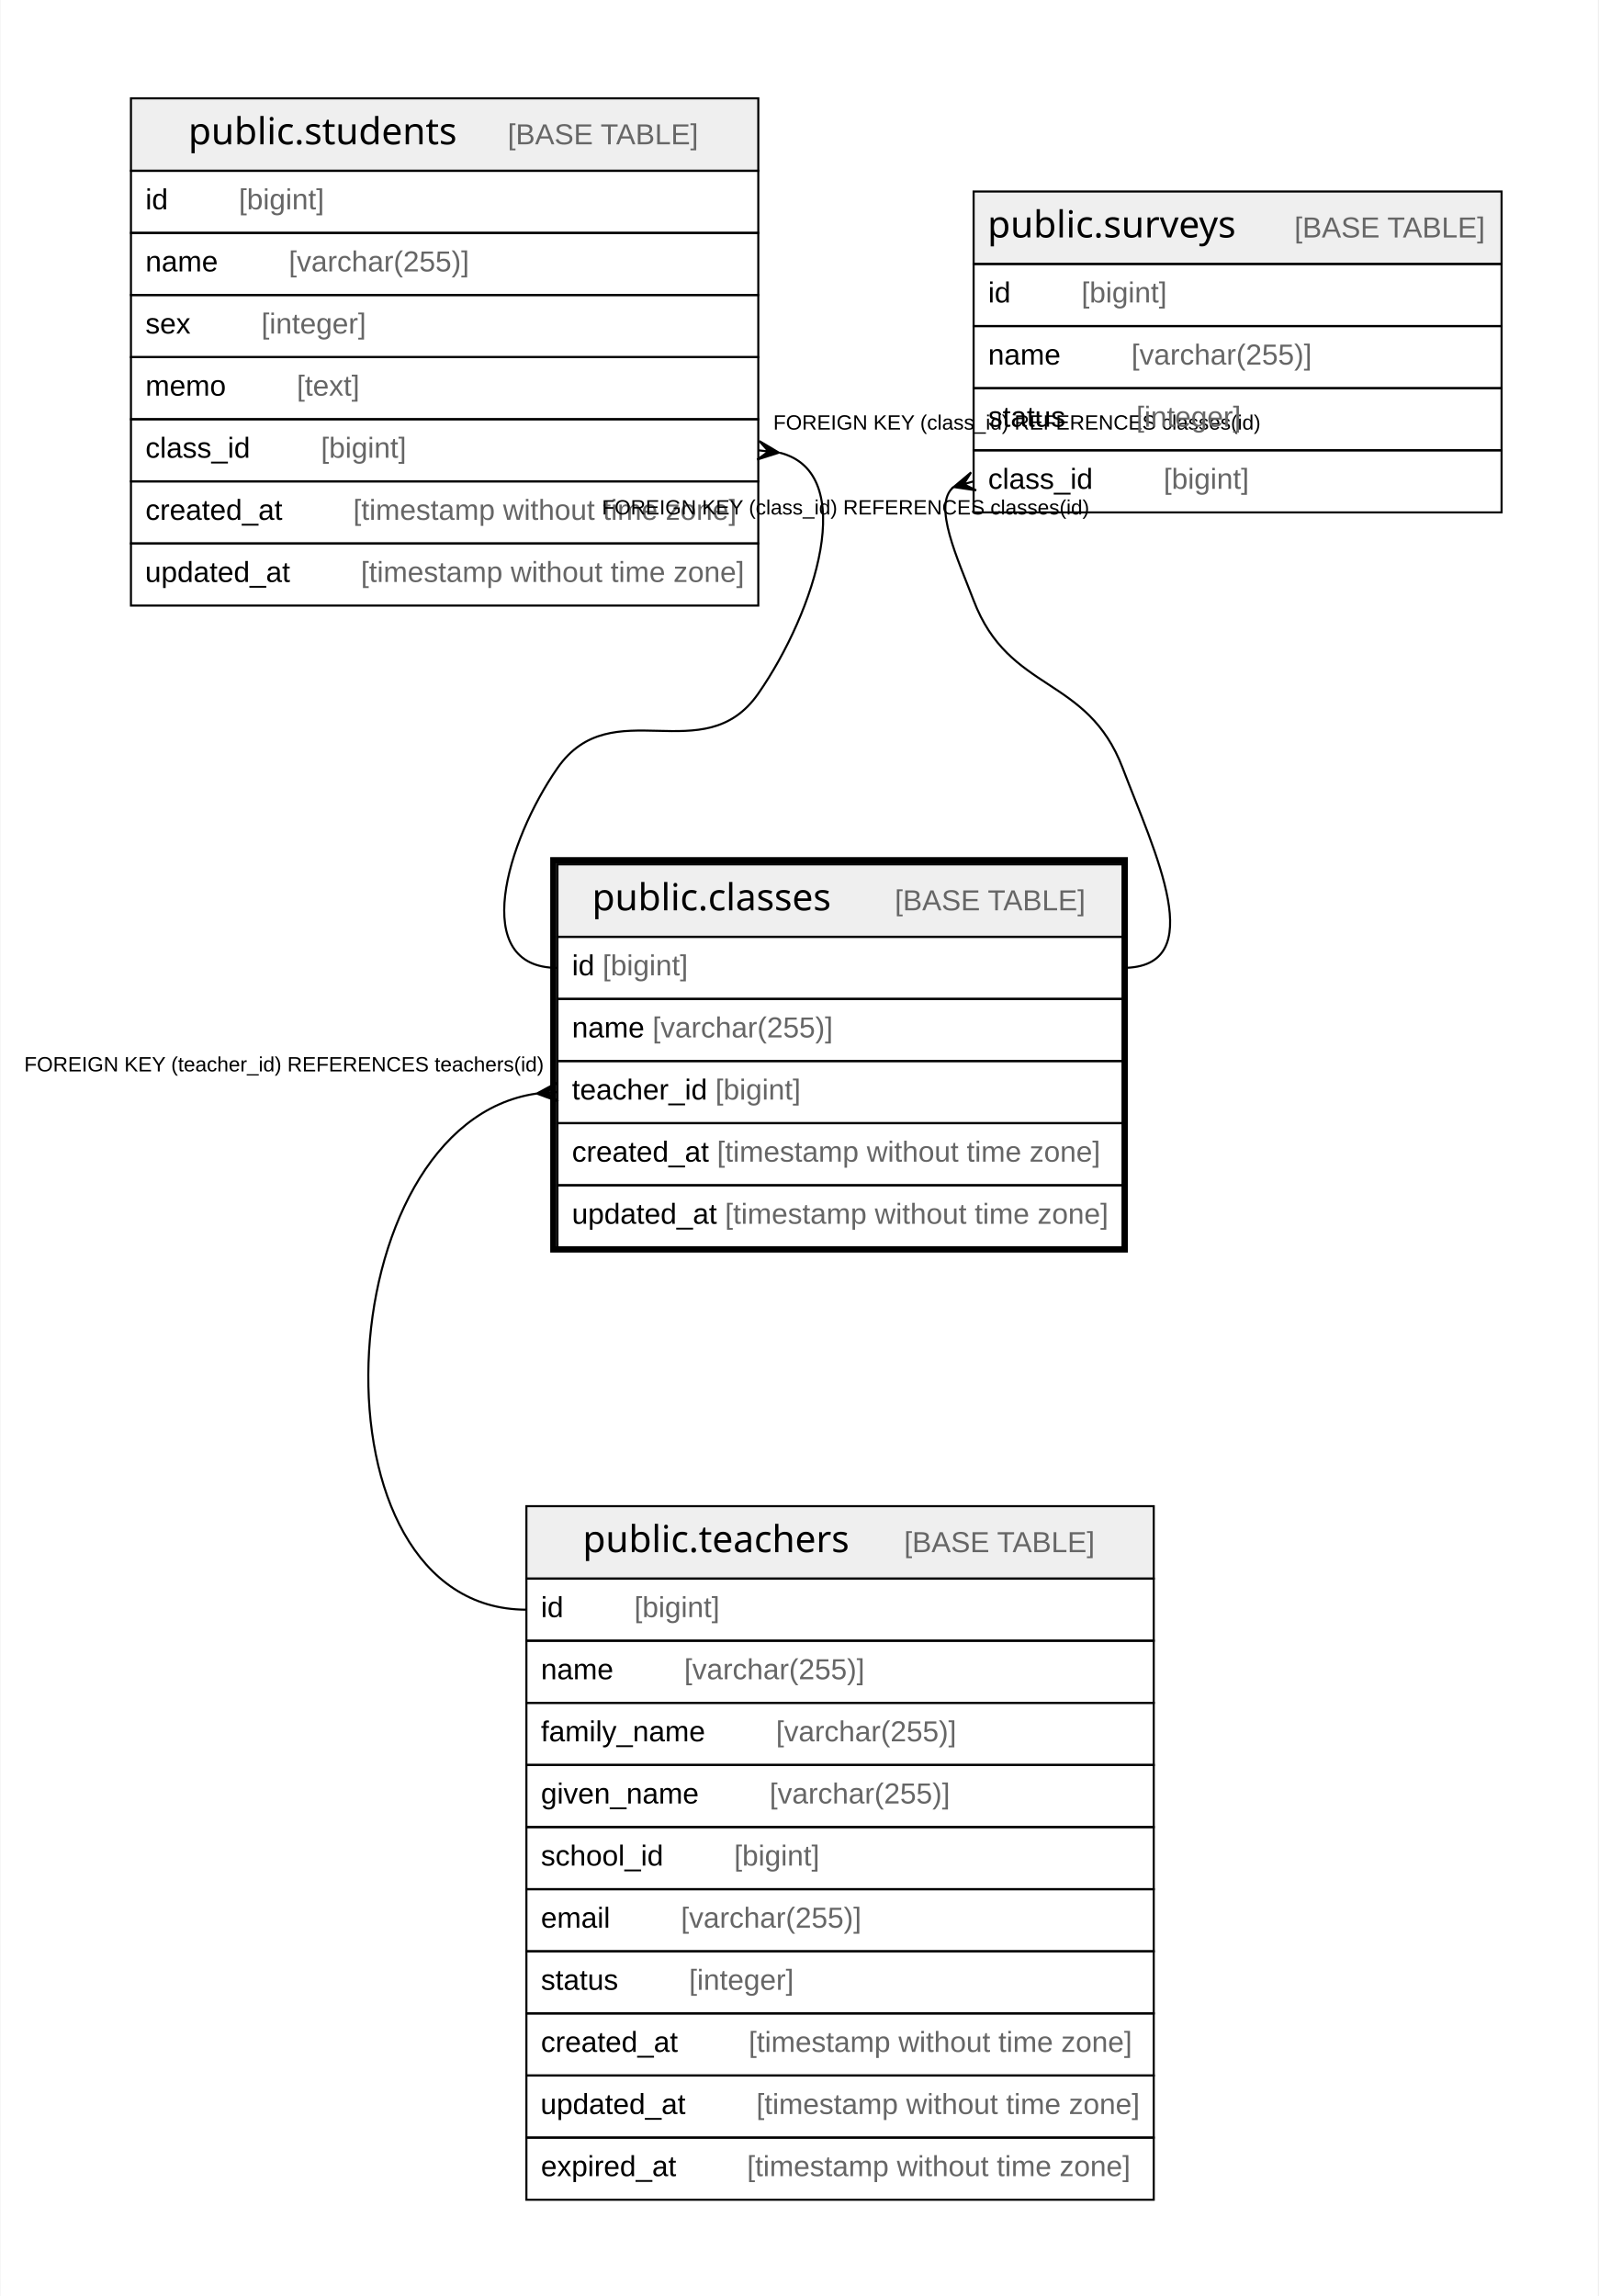
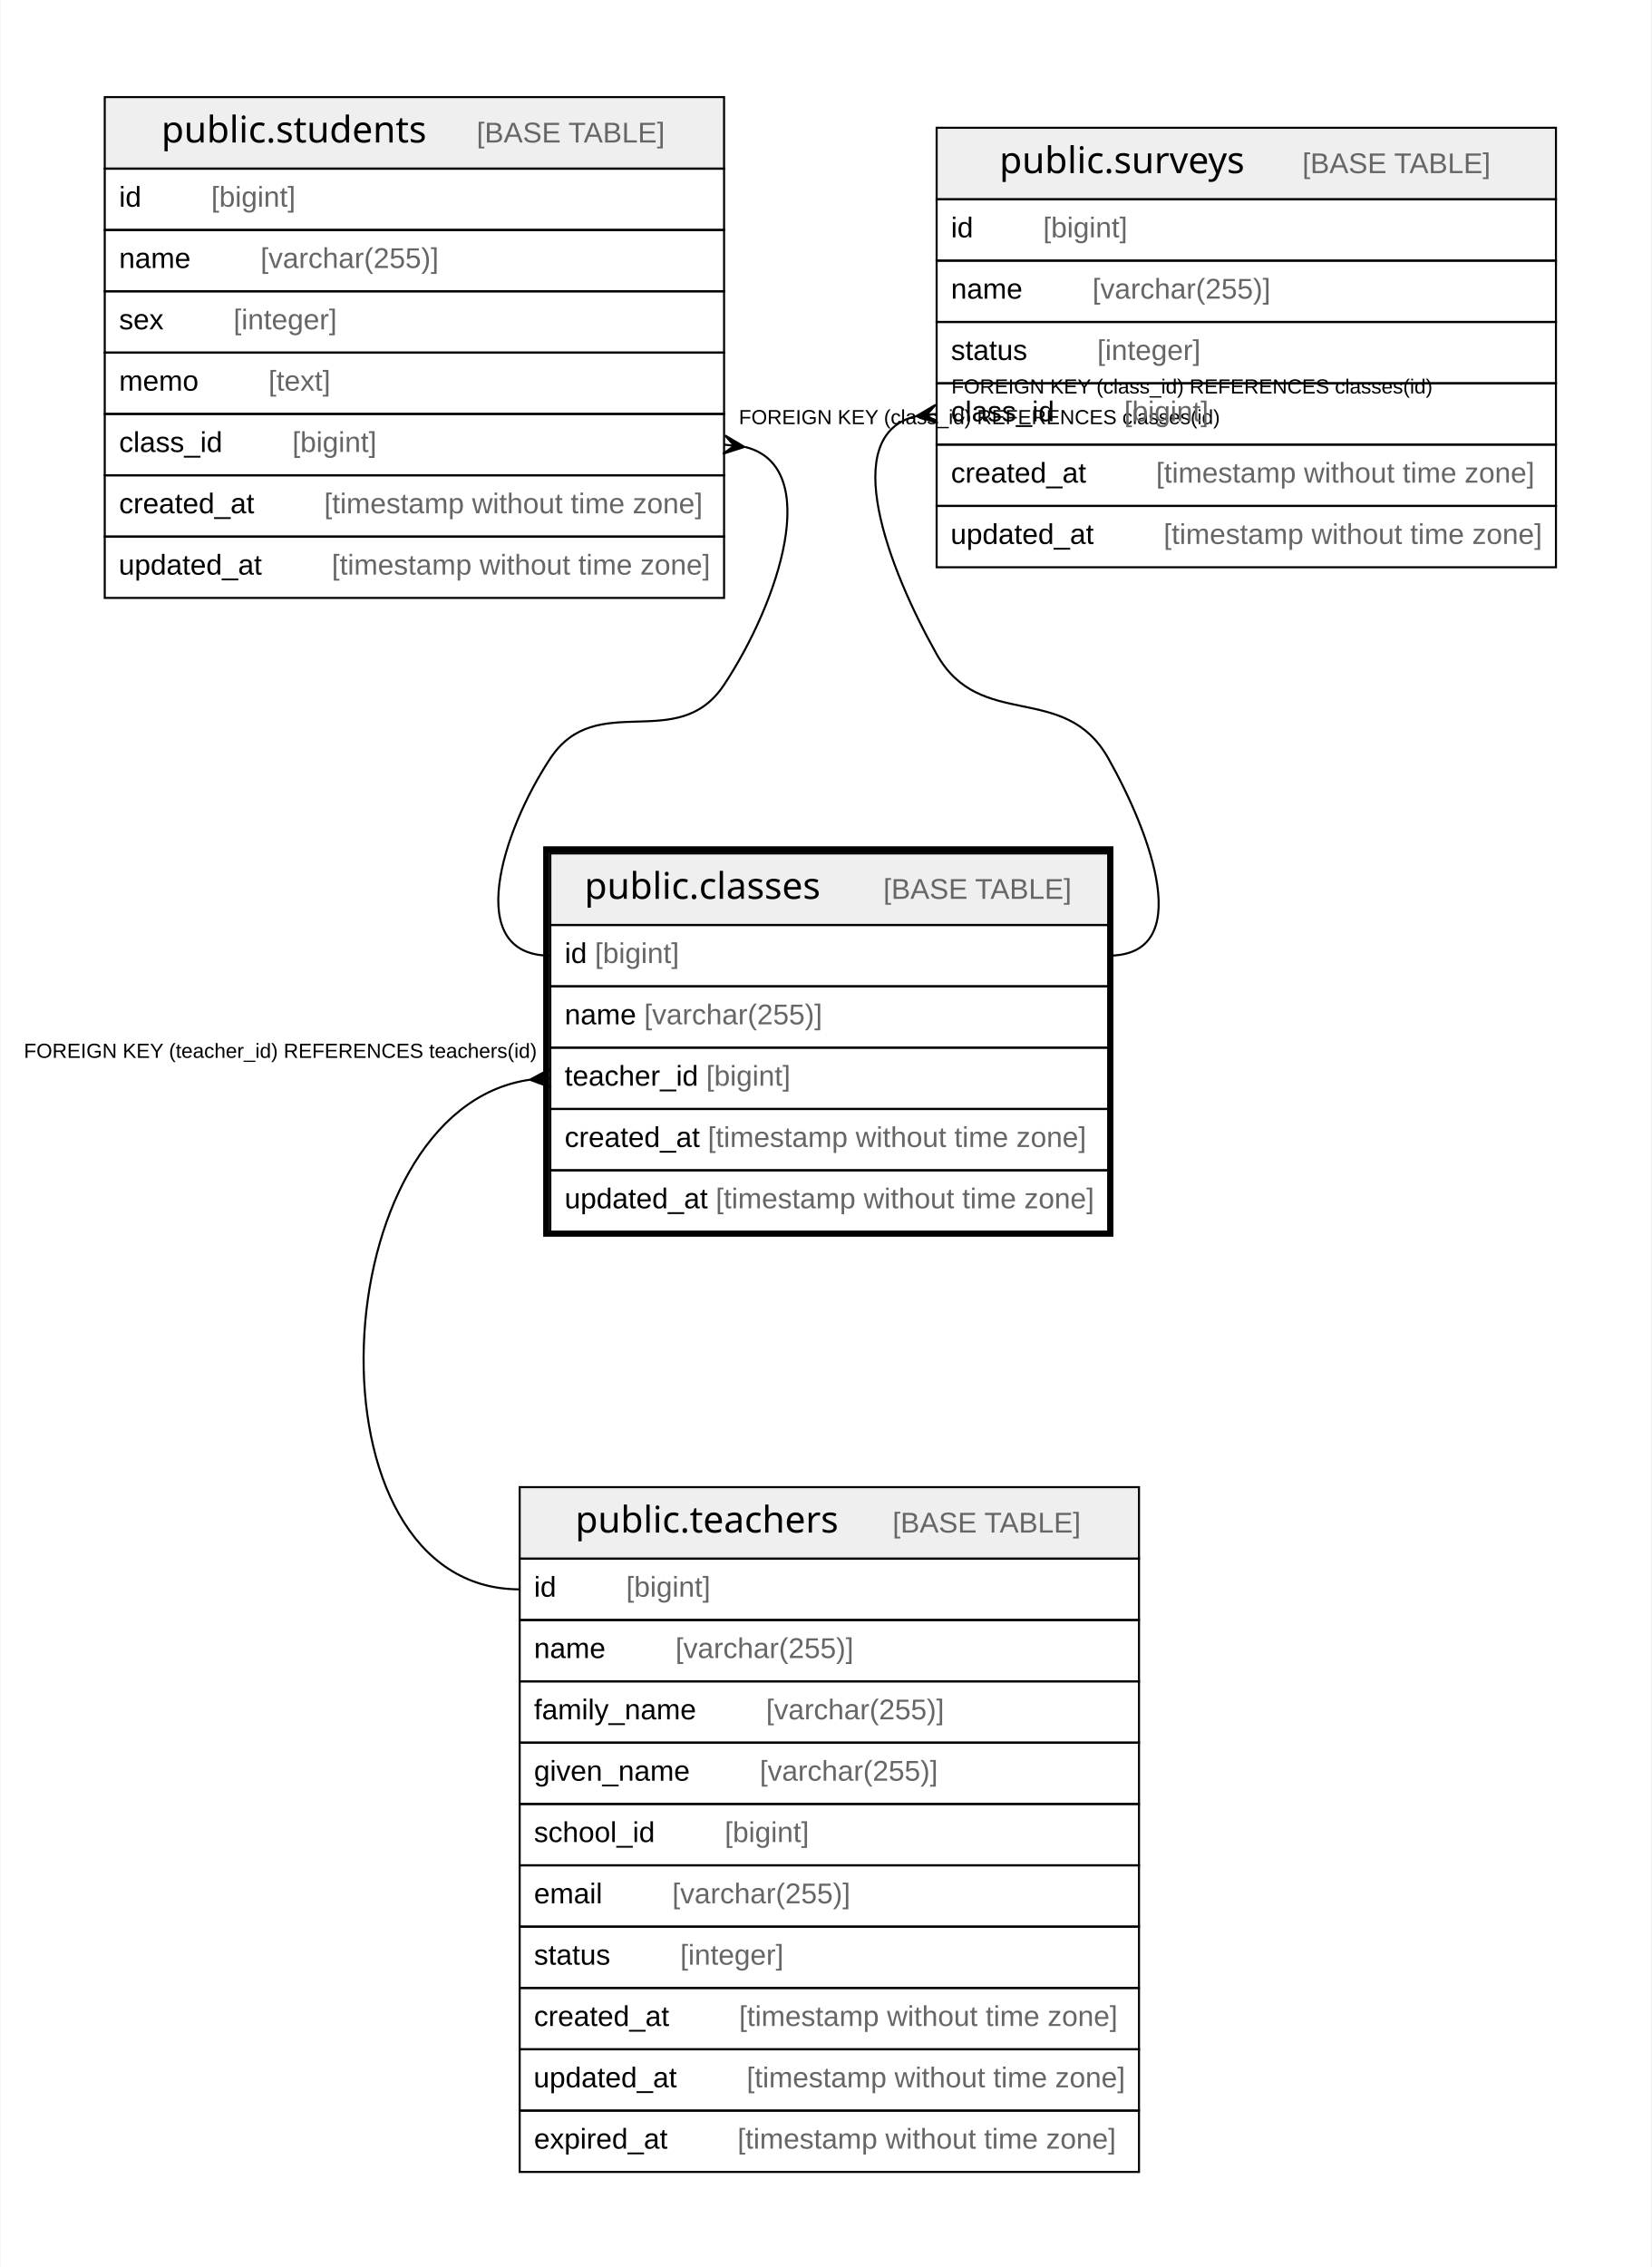
- <svg xmlns="http://www.w3.org/2000/svg" width="772pt" height="1109pt" viewBox="0.00 0.00 771.50 1109.00">
+ <svg xmlns="http://www.w3.org/2000/svg" width="808pt" height="1109pt" viewBox="0.00 0.00 807.50 1109.00">
  <g id="graph0" class="graph" transform="scale(1 1) rotate(0) translate(4 1105)">
-     <polygon fill="#ffffff" stroke="transparent" points="-4,4 -4,-1105 767.5,-1105 767.5,4 -4,4" />
+     <polygon fill="#ffffff" stroke="transparent" points="-4,4 -4,-1105 803.5,-1105 803.5,4 -4,4" />
    <g id="node1" class="node">
      <polygon fill="#efefef" stroke="transparent" points="265,-652.5 265,-687.5 538,-687.5 538,-652.5 265,-652.5" />
      <polygon fill="none" stroke="#000000" points="265,-652.5 265,-687.5 538,-687.5 538,-652.5 265,-652.5" />
      <text text-anchor="start" x="281.708" y="-665.3" font-family="Arial Bold" font-size="18.00" fill="#000000">public.classes</text>
      <text text-anchor="start" x="393.724" y="-665.3" font-family="Arial" font-size="14.00" fill="#000000">    </text>
      <text text-anchor="start" x="427.929" y="-665.3" font-family="Arial" font-size="14.00" fill="#666666">[BASE TABLE]</text>
      <polygon fill="none" stroke="#000000" points="265,-622.5 265,-652.5 538,-652.5 538,-622.5 265,-622.5" />
      <text text-anchor="start" x="272" y="-633.9" font-family="Arial" font-size="14.00" fill="#000000">id </text>
      <text text-anchor="start" x="286.78" y="-633.9" font-family="Arial" font-size="14.00" fill="#666666">[bigint]</text>
      <polygon fill="none" stroke="#000000" points="265,-592.5 265,-622.5 538,-622.5 538,-592.5 265,-592.5" />
      <text text-anchor="start" x="272" y="-603.9" font-family="Arial" font-size="14.00" fill="#000000">name </text>
      <text text-anchor="start" x="310.899" y="-603.9" font-family="Arial" font-size="14.00" fill="#666666">[varchar(255)]</text>
      <polygon fill="none" stroke="#000000" points="265,-562.5 265,-592.5 538,-592.5 538,-562.5 265,-562.5" />
      <text text-anchor="start" x="272" y="-573.9" font-family="Arial" font-size="14.00" fill="#000000">teacher_id </text>
      <text text-anchor="start" x="341.244" y="-573.9" font-family="Arial" font-size="14.00" fill="#666666">[bigint]</text>
      <polygon fill="none" stroke="#000000" points="265,-532.5 265,-562.5 538,-562.5 538,-532.5 265,-532.5" />
      <text text-anchor="start" x="272" y="-543.9" font-family="Arial" font-size="14.00" fill="#000000">created_at </text>
      <text text-anchor="start" x="342.028" y="-543.9" font-family="Arial" font-size="14.00" fill="#666666">[timestamp without time zone]</text>
      <polygon fill="none" stroke="#000000" points="265,-502.5 265,-532.5 538,-532.5 538,-502.5 265,-502.5" />
      <text text-anchor="start" x="271.964" y="-513.9" font-family="Arial" font-size="14.00" fill="#000000">updated_at </text>
      <text text-anchor="start" x="345.896" y="-513.9" font-family="Arial" font-size="14.00" fill="#666666">[timestamp without time zone]</text>
      <polygon fill="none" stroke="#000000" stroke-width="3" points="263,-501.5 263,-689.5 539,-689.5 539,-501.5 263,-501.5" />
    </g>
    <g id="node4" class="node">
      <polygon fill="#efefef" stroke="transparent" points="250,-342.5 250,-377.5 553,-377.5 553,-342.5 250,-342.5" />
      <polygon fill="none" stroke="#000000" points="250,-342.5 250,-377.5 553,-377.5 553,-342.5 250,-342.5" />
      <text text-anchor="start" x="277.202" y="-355.3" font-family="Arial Bold" font-size="18.00" fill="#000000">public.teachers</text>
      <text text-anchor="start" x="398.23" y="-355.3" font-family="Arial" font-size="14.00" fill="#000000">    </text>
      <text text-anchor="start" x="432.435" y="-355.3" font-family="Arial" font-size="14.00" fill="#666666">[BASE TABLE]</text>
      <polygon fill="none" stroke="#000000" points="250,-312.5 250,-342.5 553,-342.5 553,-312.5 250,-312.5" />
      <text text-anchor="start" x="257" y="-323.9" font-family="Arial" font-size="14.00" fill="#000000">id    </text>
      <text text-anchor="start" x="302.094" y="-323.9" font-family="Arial" font-size="14.00" fill="#666666">[bigint]</text>
      <polygon fill="none" stroke="#000000" points="250,-282.5 250,-312.5 553,-312.5 553,-282.5 250,-282.5" />
      <text text-anchor="start" x="257" y="-293.9" font-family="Arial" font-size="14.00" fill="#000000">name    </text>
      <text text-anchor="start" x="326.213" y="-293.9" font-family="Arial" font-size="14.00" fill="#666666">[varchar(255)]</text>
      <polygon fill="none" stroke="#000000" points="250,-252.5 250,-282.5 553,-282.5 553,-252.5 250,-252.5" />
      <text text-anchor="start" x="257" y="-263.9" font-family="Arial" font-size="14.00" fill="#000000">family_name    </text>
      <text text-anchor="start" x="370.543" y="-263.9" font-family="Arial" font-size="14.00" fill="#666666">[varchar(255)]</text>
      <polygon fill="none" stroke="#000000" points="250,-222.5 250,-252.5 553,-252.5 553,-222.5 250,-222.5" />
      <text text-anchor="start" x="257" y="-233.9" font-family="Arial" font-size="14.00" fill="#000000">given_name    </text>
      <text text-anchor="start" x="367.45" y="-233.9" font-family="Arial" font-size="14.00" fill="#666666">[varchar(255)]</text>
      <polygon fill="none" stroke="#000000" points="250,-192.5 250,-222.5 553,-222.5 553,-192.5 250,-192.5" />
      <text text-anchor="start" x="257" y="-203.9" font-family="Arial" font-size="14.00" fill="#000000">school_id    </text>
      <text text-anchor="start" x="350.331" y="-203.9" font-family="Arial" font-size="14.00" fill="#666666">[bigint]</text>
      <polygon fill="none" stroke="#000000" points="250,-162.5 250,-192.5 553,-192.5 553,-162.5 250,-162.5" />
      <text text-anchor="start" x="257" y="-173.9" font-family="Arial" font-size="14.00" fill="#000000">email    </text>
      <text text-anchor="start" x="324.644" y="-173.9" font-family="Arial" font-size="14.00" fill="#666666">[varchar(255)]</text>
      <polygon fill="none" stroke="#000000" points="250,-132.5 250,-162.5 553,-162.5 553,-132.5 250,-132.5" />
      <text text-anchor="start" x="257" y="-143.9" font-family="Arial" font-size="14.00" fill="#000000">status    </text>
      <text text-anchor="start" x="328.551" y="-143.9" font-family="Arial" font-size="14.00" fill="#666666">[integer]</text>
      <polygon fill="none" stroke="#000000" points="250,-102.5 250,-132.5 553,-132.5 553,-102.5 250,-102.5" />
      <text text-anchor="start" x="257" y="-113.9" font-family="Arial" font-size="14.00" fill="#000000">created_at    </text>
      <text text-anchor="start" x="357.342" y="-113.9" font-family="Arial" font-size="14.00" fill="#666666">[timestamp without time zone]</text>
      <polygon fill="none" stroke="#000000" points="250,-72.5 250,-102.5 553,-102.5 553,-72.5 250,-72.5" />
      <text text-anchor="start" x="256.807" y="-83.9" font-family="Arial" font-size="14.00" fill="#000000">updated_at    </text>
      <text text-anchor="start" x="361.053" y="-83.9" font-family="Arial" font-size="14.00" fill="#666666">[timestamp without time zone]</text>
      <polygon fill="none" stroke="#000000" points="250,-42.5 250,-72.5 553,-72.5 553,-42.5 250,-42.5" />
      <text text-anchor="start" x="257" y="-53.9" font-family="Arial" font-size="14.00" fill="#000000">expired_at    </text>
      <text text-anchor="start" x="356.558" y="-53.9" font-family="Arial" font-size="14.00" fill="#666666">[timestamp without time zone]</text>
    </g>
    <g id="edge3" class="edge">
      <path fill="none" stroke="#000000" d="M254.848,-576.783C152.875,-562.119 142.167,-327.5 250,-327.5" />
      <polygon fill="#000000" stroke="#000000" points="255.025,-576.795 264.683,-581.989 260.012,-577.148 265,-577.5 265,-577.5 265,-577.5 260.012,-577.148 265.317,-573.011 255.025,-576.795 255.025,-576.795" />
      <text text-anchor="start" x="7.438" y="-587.5" font-family="Arial" font-size="10.00" fill="#000000">FOREIGN KEY (teacher_id) REFERENCES teachers(id)</text>
    </g>
    <g id="node2" class="node">
-       <polygon fill="#efefef" stroke="transparent" points="59,-1022.5 59,-1057.5 362,-1057.5 362,-1022.5 59,-1022.5" />
-       <polygon fill="none" stroke="#000000" points="59,-1022.5 59,-1057.5 362,-1057.5 362,-1022.5 59,-1022.5" />
-       <text text-anchor="start" x="86.697" y="-1035.3" font-family="Arial Bold" font-size="18.00" fill="#000000">public.students</text>
-       <text text-anchor="start" x="206.735" y="-1035.3" font-family="Arial" font-size="14.00" fill="#000000">    </text>
-       <text text-anchor="start" x="240.94" y="-1035.3" font-family="Arial" font-size="14.00" fill="#666666">[BASE TABLE]</text>
-       <polygon fill="none" stroke="#000000" points="59,-992.5 59,-1022.5 362,-1022.5 362,-992.5 59,-992.5" />
-       <text text-anchor="start" x="66" y="-1003.9" font-family="Arial" font-size="14.00" fill="#000000">id    </text>
-       <text text-anchor="start" x="111.094" y="-1003.9" font-family="Arial" font-size="14.00" fill="#666666">[bigint]</text>
-       <polygon fill="none" stroke="#000000" points="59,-962.5 59,-992.5 362,-992.5 362,-962.5 59,-962.5" />
-       <text text-anchor="start" x="66" y="-973.9" font-family="Arial" font-size="14.00" fill="#000000">name    </text>
-       <text text-anchor="start" x="135.213" y="-973.9" font-family="Arial" font-size="14.00" fill="#666666">[varchar(255)]</text>
-       <polygon fill="none" stroke="#000000" points="59,-932.5 59,-962.5 362,-962.5 362,-932.5 59,-932.5" />
-       <text text-anchor="start" x="66" y="-943.9" font-family="Arial" font-size="14.00" fill="#000000">sex    </text>
-       <text text-anchor="start" x="121.987" y="-943.9" font-family="Arial" font-size="14.00" fill="#666666">[integer]</text>
-       <polygon fill="none" stroke="#000000" points="59,-902.5 59,-932.5 362,-932.5 362,-902.5 59,-902.5" />
-       <text text-anchor="start" x="66" y="-913.9" font-family="Arial" font-size="14.00" fill="#000000">memo    </text>
-       <text text-anchor="start" x="139.091" y="-913.9" font-family="Arial" font-size="14.00" fill="#666666">[text]</text>
-       <polygon fill="none" stroke="#000000" points="59,-872.5 59,-902.5 362,-902.5 362,-872.5 59,-872.5" />
-       <text text-anchor="start" x="66" y="-883.9" font-family="Arial" font-size="14.00" fill="#000000">class_id    </text>
-       <text text-anchor="start" x="150.766" y="-883.9" font-family="Arial" font-size="14.00" fill="#666666">[bigint]</text>
-       <polygon fill="none" stroke="#000000" points="59,-842.5 59,-872.5 362,-872.5 362,-842.5 59,-842.5" />
-       <text text-anchor="start" x="66" y="-853.9" font-family="Arial" font-size="14.00" fill="#000000">created_at    </text>
-       <text text-anchor="start" x="166.342" y="-853.9" font-family="Arial" font-size="14.00" fill="#666666">[timestamp without time zone]</text>
-       <polygon fill="none" stroke="#000000" points="59,-812.5 59,-842.5 362,-842.5 362,-812.5 59,-812.5" />
-       <text text-anchor="start" x="65.806" y="-823.9" font-family="Arial" font-size="14.00" fill="#000000">updated_at    </text>
-       <text text-anchor="start" x="170.053" y="-823.9" font-family="Arial" font-size="14.00" fill="#666666">[timestamp without time zone]</text>
+       <polygon fill="#efefef" stroke="transparent" points="47,-1022.5 47,-1057.5 350,-1057.5 350,-1022.5 47,-1022.5" />
+       <polygon fill="none" stroke="#000000" points="47,-1022.5 47,-1057.5 350,-1057.5 350,-1022.5 47,-1022.5" />
+       <text text-anchor="start" x="74.697" y="-1035.3" font-family="Arial Bold" font-size="18.00" fill="#000000">public.students</text>
+       <text text-anchor="start" x="194.735" y="-1035.3" font-family="Arial" font-size="14.00" fill="#000000">    </text>
+       <text text-anchor="start" x="228.94" y="-1035.3" font-family="Arial" font-size="14.00" fill="#666666">[BASE TABLE]</text>
+       <polygon fill="none" stroke="#000000" points="47,-992.5 47,-1022.5 350,-1022.5 350,-992.5 47,-992.5" />
+       <text text-anchor="start" x="54" y="-1003.9" font-family="Arial" font-size="14.00" fill="#000000">id    </text>
+       <text text-anchor="start" x="99.094" y="-1003.9" font-family="Arial" font-size="14.00" fill="#666666">[bigint]</text>
+       <polygon fill="none" stroke="#000000" points="47,-962.5 47,-992.5 350,-992.5 350,-962.5 47,-962.5" />
+       <text text-anchor="start" x="54" y="-973.9" font-family="Arial" font-size="14.00" fill="#000000">name    </text>
+       <text text-anchor="start" x="123.213" y="-973.9" font-family="Arial" font-size="14.00" fill="#666666">[varchar(255)]</text>
+       <polygon fill="none" stroke="#000000" points="47,-932.5 47,-962.5 350,-962.5 350,-932.5 47,-932.5" />
+       <text text-anchor="start" x="54" y="-943.9" font-family="Arial" font-size="14.00" fill="#000000">sex    </text>
+       <text text-anchor="start" x="109.987" y="-943.9" font-family="Arial" font-size="14.00" fill="#666666">[integer]</text>
+       <polygon fill="none" stroke="#000000" points="47,-902.5 47,-932.5 350,-932.5 350,-902.5 47,-902.5" />
+       <text text-anchor="start" x="54" y="-913.9" font-family="Arial" font-size="14.00" fill="#000000">memo    </text>
+       <text text-anchor="start" x="127.091" y="-913.9" font-family="Arial" font-size="14.00" fill="#666666">[text]</text>
+       <polygon fill="none" stroke="#000000" points="47,-872.5 47,-902.5 350,-902.5 350,-872.5 47,-872.5" />
+       <text text-anchor="start" x="54" y="-883.9" font-family="Arial" font-size="14.00" fill="#000000">class_id    </text>
+       <text text-anchor="start" x="138.766" y="-883.9" font-family="Arial" font-size="14.00" fill="#666666">[bigint]</text>
+       <polygon fill="none" stroke="#000000" points="47,-842.5 47,-872.5 350,-872.5 350,-842.5 47,-842.5" />
+       <text text-anchor="start" x="54" y="-853.9" font-family="Arial" font-size="14.00" fill="#000000">created_at    </text>
+       <text text-anchor="start" x="154.342" y="-853.9" font-family="Arial" font-size="14.00" fill="#666666">[timestamp without time zone]</text>
+       <polygon fill="none" stroke="#000000" points="47,-812.5 47,-842.5 350,-842.5 350,-812.5 47,-812.5" />
+       <text text-anchor="start" x="53.806" y="-823.9" font-family="Arial" font-size="14.00" fill="#000000">updated_at    </text>
+       <text text-anchor="start" x="158.053" y="-823.9" font-family="Arial" font-size="14.00" fill="#666666">[timestamp without time zone]</text>
    </g>
    <g id="edge1" class="edge">
-       <path fill="none" stroke="#000000" d="M372.422,-886.31C410.856,-876.597 389.605,-809.69 362,-770 335.743,-732.249 291.257,-771.751 265,-734 240.511,-698.79 222.111,-637.5 265,-637.5" />
-       <polygon fill="#000000" stroke="#000000" points="371.935,-886.366 361.49,-883.029 366.968,-886.933 362,-887.5 362,-887.5 362,-887.5 366.968,-886.933 362.51,-891.971 371.935,-886.366 371.935,-886.366" />
-       <text text-anchor="start" x="369.224" y="-897.5" font-family="Arial" font-size="10.00" fill="#000000">FOREIGN KEY (class_id) REFERENCES classes(id)</text>
+       <path fill="none" stroke="#000000" d="M360.407,-886.32C398.721,-876.689 376.7,-810.305 350,-770 327.342,-735.798 287.658,-768.202 265,-734 241.314,-698.245 222.111,-637.5 265,-637.5" />
+       <polygon fill="#000000" stroke="#000000" points="359.936,-886.374 349.493,-883.029 354.968,-886.937 350,-887.5 350,-887.5 350,-887.5 354.968,-886.937 350.507,-891.971 359.936,-886.374 359.936,-886.374" />
+       <text text-anchor="start" x="357.224" y="-897.5" font-family="Arial" font-size="10.00" fill="#000000">FOREIGN KEY (class_id) REFERENCES classes(id)</text>
    </g>
    <g id="node3" class="node">
-       <polygon fill="#efefef" stroke="transparent" points="466,-977.5 466,-1012.5 721,-1012.5 721,-977.5 466,-977.5" />
-       <polygon fill="none" stroke="#000000" points="466,-977.5 466,-1012.5 721,-1012.5 721,-977.5 466,-977.5" />
-       <text text-anchor="start" x="472.709" y="-990.3" font-family="Arial Bold" font-size="18.00" fill="#000000">public.surveys</text>
-       <text text-anchor="start" x="586.723" y="-990.3" font-family="Arial" font-size="14.00" fill="#000000">    </text>
-       <text text-anchor="start" x="620.928" y="-990.3" font-family="Arial" font-size="14.00" fill="#666666">[BASE TABLE]</text>
-       <polygon fill="none" stroke="#000000" points="466,-947.5 466,-977.5 721,-977.5 721,-947.5 466,-947.5" />
-       <text text-anchor="start" x="473" y="-958.9" font-family="Arial" font-size="14.00" fill="#000000">id    </text>
-       <text text-anchor="start" x="518.094" y="-958.9" font-family="Arial" font-size="14.00" fill="#666666">[bigint]</text>
-       <polygon fill="none" stroke="#000000" points="466,-917.5 466,-947.5 721,-947.5 721,-917.5 466,-917.5" />
-       <text text-anchor="start" x="473" y="-928.9" font-family="Arial" font-size="14.00" fill="#000000">name    </text>
-       <text text-anchor="start" x="542.213" y="-928.9" font-family="Arial" font-size="14.00" fill="#666666">[varchar(255)]</text>
-       <polygon fill="none" stroke="#000000" points="466,-887.5 466,-917.5 721,-917.5 721,-887.5 466,-887.5" />
-       <text text-anchor="start" x="473" y="-898.9" font-family="Arial" font-size="14.00" fill="#000000">status    </text>
-       <text text-anchor="start" x="544.551" y="-898.9" font-family="Arial" font-size="14.00" fill="#666666">[integer]</text>
-       <polygon fill="none" stroke="#000000" points="466,-857.5 466,-887.5 721,-887.5 721,-857.5 466,-857.5" />
-       <text text-anchor="start" x="473" y="-868.9" font-family="Arial" font-size="14.00" fill="#000000">class_id    </text>
-       <text text-anchor="start" x="557.766" y="-868.9" font-family="Arial" font-size="14.00" fill="#666666">[bigint]</text>
+       <polygon fill="#efefef" stroke="transparent" points="454,-1007.5 454,-1042.5 757,-1042.5 757,-1007.5 454,-1007.5" />
+       <polygon fill="none" stroke="#000000" points="454,-1007.5 454,-1042.5 757,-1042.5 757,-1007.5 454,-1007.5" />
+       <text text-anchor="start" x="484.709" y="-1020.3" font-family="Arial Bold" font-size="18.00" fill="#000000">public.surveys</text>
+       <text text-anchor="start" x="598.723" y="-1020.3" font-family="Arial" font-size="14.00" fill="#000000">    </text>
+       <text text-anchor="start" x="632.928" y="-1020.3" font-family="Arial" font-size="14.00" fill="#666666">[BASE TABLE]</text>
+       <polygon fill="none" stroke="#000000" points="454,-977.5 454,-1007.5 757,-1007.5 757,-977.5 454,-977.5" />
+       <text text-anchor="start" x="461" y="-988.9" font-family="Arial" font-size="14.00" fill="#000000">id    </text>
+       <text text-anchor="start" x="506.094" y="-988.9" font-family="Arial" font-size="14.00" fill="#666666">[bigint]</text>
+       <polygon fill="none" stroke="#000000" points="454,-947.5 454,-977.5 757,-977.5 757,-947.5 454,-947.5" />
+       <text text-anchor="start" x="461" y="-958.9" font-family="Arial" font-size="14.00" fill="#000000">name    </text>
+       <text text-anchor="start" x="530.213" y="-958.9" font-family="Arial" font-size="14.00" fill="#666666">[varchar(255)]</text>
+       <polygon fill="none" stroke="#000000" points="454,-917.5 454,-947.5 757,-947.5 757,-917.5 454,-917.5" />
+       <text text-anchor="start" x="461" y="-928.9" font-family="Arial" font-size="14.00" fill="#000000">status    </text>
+       <text text-anchor="start" x="532.551" y="-928.9" font-family="Arial" font-size="14.00" fill="#666666">[integer]</text>
+       <polygon fill="none" stroke="#000000" points="454,-887.5 454,-917.5 757,-917.5 757,-887.5 454,-887.5" />
+       <text text-anchor="start" x="461" y="-898.9" font-family="Arial" font-size="14.00" fill="#000000">class_id    </text>
+       <text text-anchor="start" x="545.766" y="-898.9" font-family="Arial" font-size="14.00" fill="#666666">[bigint]</text>
+       <polygon fill="none" stroke="#000000" points="454,-857.5 454,-887.5 757,-887.5 757,-857.5 454,-857.5" />
+       <text text-anchor="start" x="461" y="-868.9" font-family="Arial" font-size="14.00" fill="#000000">created_at    </text>
+       <text text-anchor="start" x="561.342" y="-868.9" font-family="Arial" font-size="14.00" fill="#666666">[timestamp without time zone]</text>
+       <polygon fill="none" stroke="#000000" points="454,-827.5 454,-857.5 757,-857.5 757,-827.5 454,-827.5" />
+       <text text-anchor="start" x="460.807" y="-838.9" font-family="Arial" font-size="14.00" fill="#000000">updated_at    </text>
+       <text text-anchor="start" x="565.053" y="-838.9" font-family="Arial" font-size="14.00" fill="#666666">[timestamp without time zone]</text>
    </g>
    <g id="edge2" class="edge">
-       <path fill="none" stroke="#000000" d="M456.297,-869.741C445.889,-861.233 458.479,-834.782 466,-815 483.117,-769.978 520.883,-779.022 538,-734 553.242,-693.911 580.889,-637.5 538,-637.5" />
-       <polygon fill="#000000" stroke="#000000" points="456.381,-869.765 464.769,-876.828 461.191,-871.133 466,-872.5 466,-872.5 466,-872.5 461.191,-871.133 467.231,-868.172 456.381,-869.765 456.381,-869.765" />
-       <text text-anchor="start" x="286.474" y="-856.5" font-family="Arial" font-size="10.00" fill="#000000">FOREIGN KEY (class_id) REFERENCES classes(id)</text>
+       <path fill="none" stroke="#000000" d="M443.642,-901.351C405.722,-891.96 430.29,-827.133 454,-785 475.419,-746.937 516.581,-772.063 538,-734 559.034,-696.623 580.889,-637.5 538,-637.5" />
+       <polygon fill="#000000" stroke="#000000" points="444.061,-901.397 453.504,-906.972 449.031,-901.948 454,-902.5 454,-902.5 454,-902.5 449.031,-901.948 454.496,-898.028 444.061,-901.397 444.061,-901.397" />
+       <text text-anchor="start" x="461.224" y="-912.5" font-family="Arial" font-size="10.00" fill="#000000">FOREIGN KEY (class_id) REFERENCES classes(id)</text>
    </g>
  </g>
</svg>
